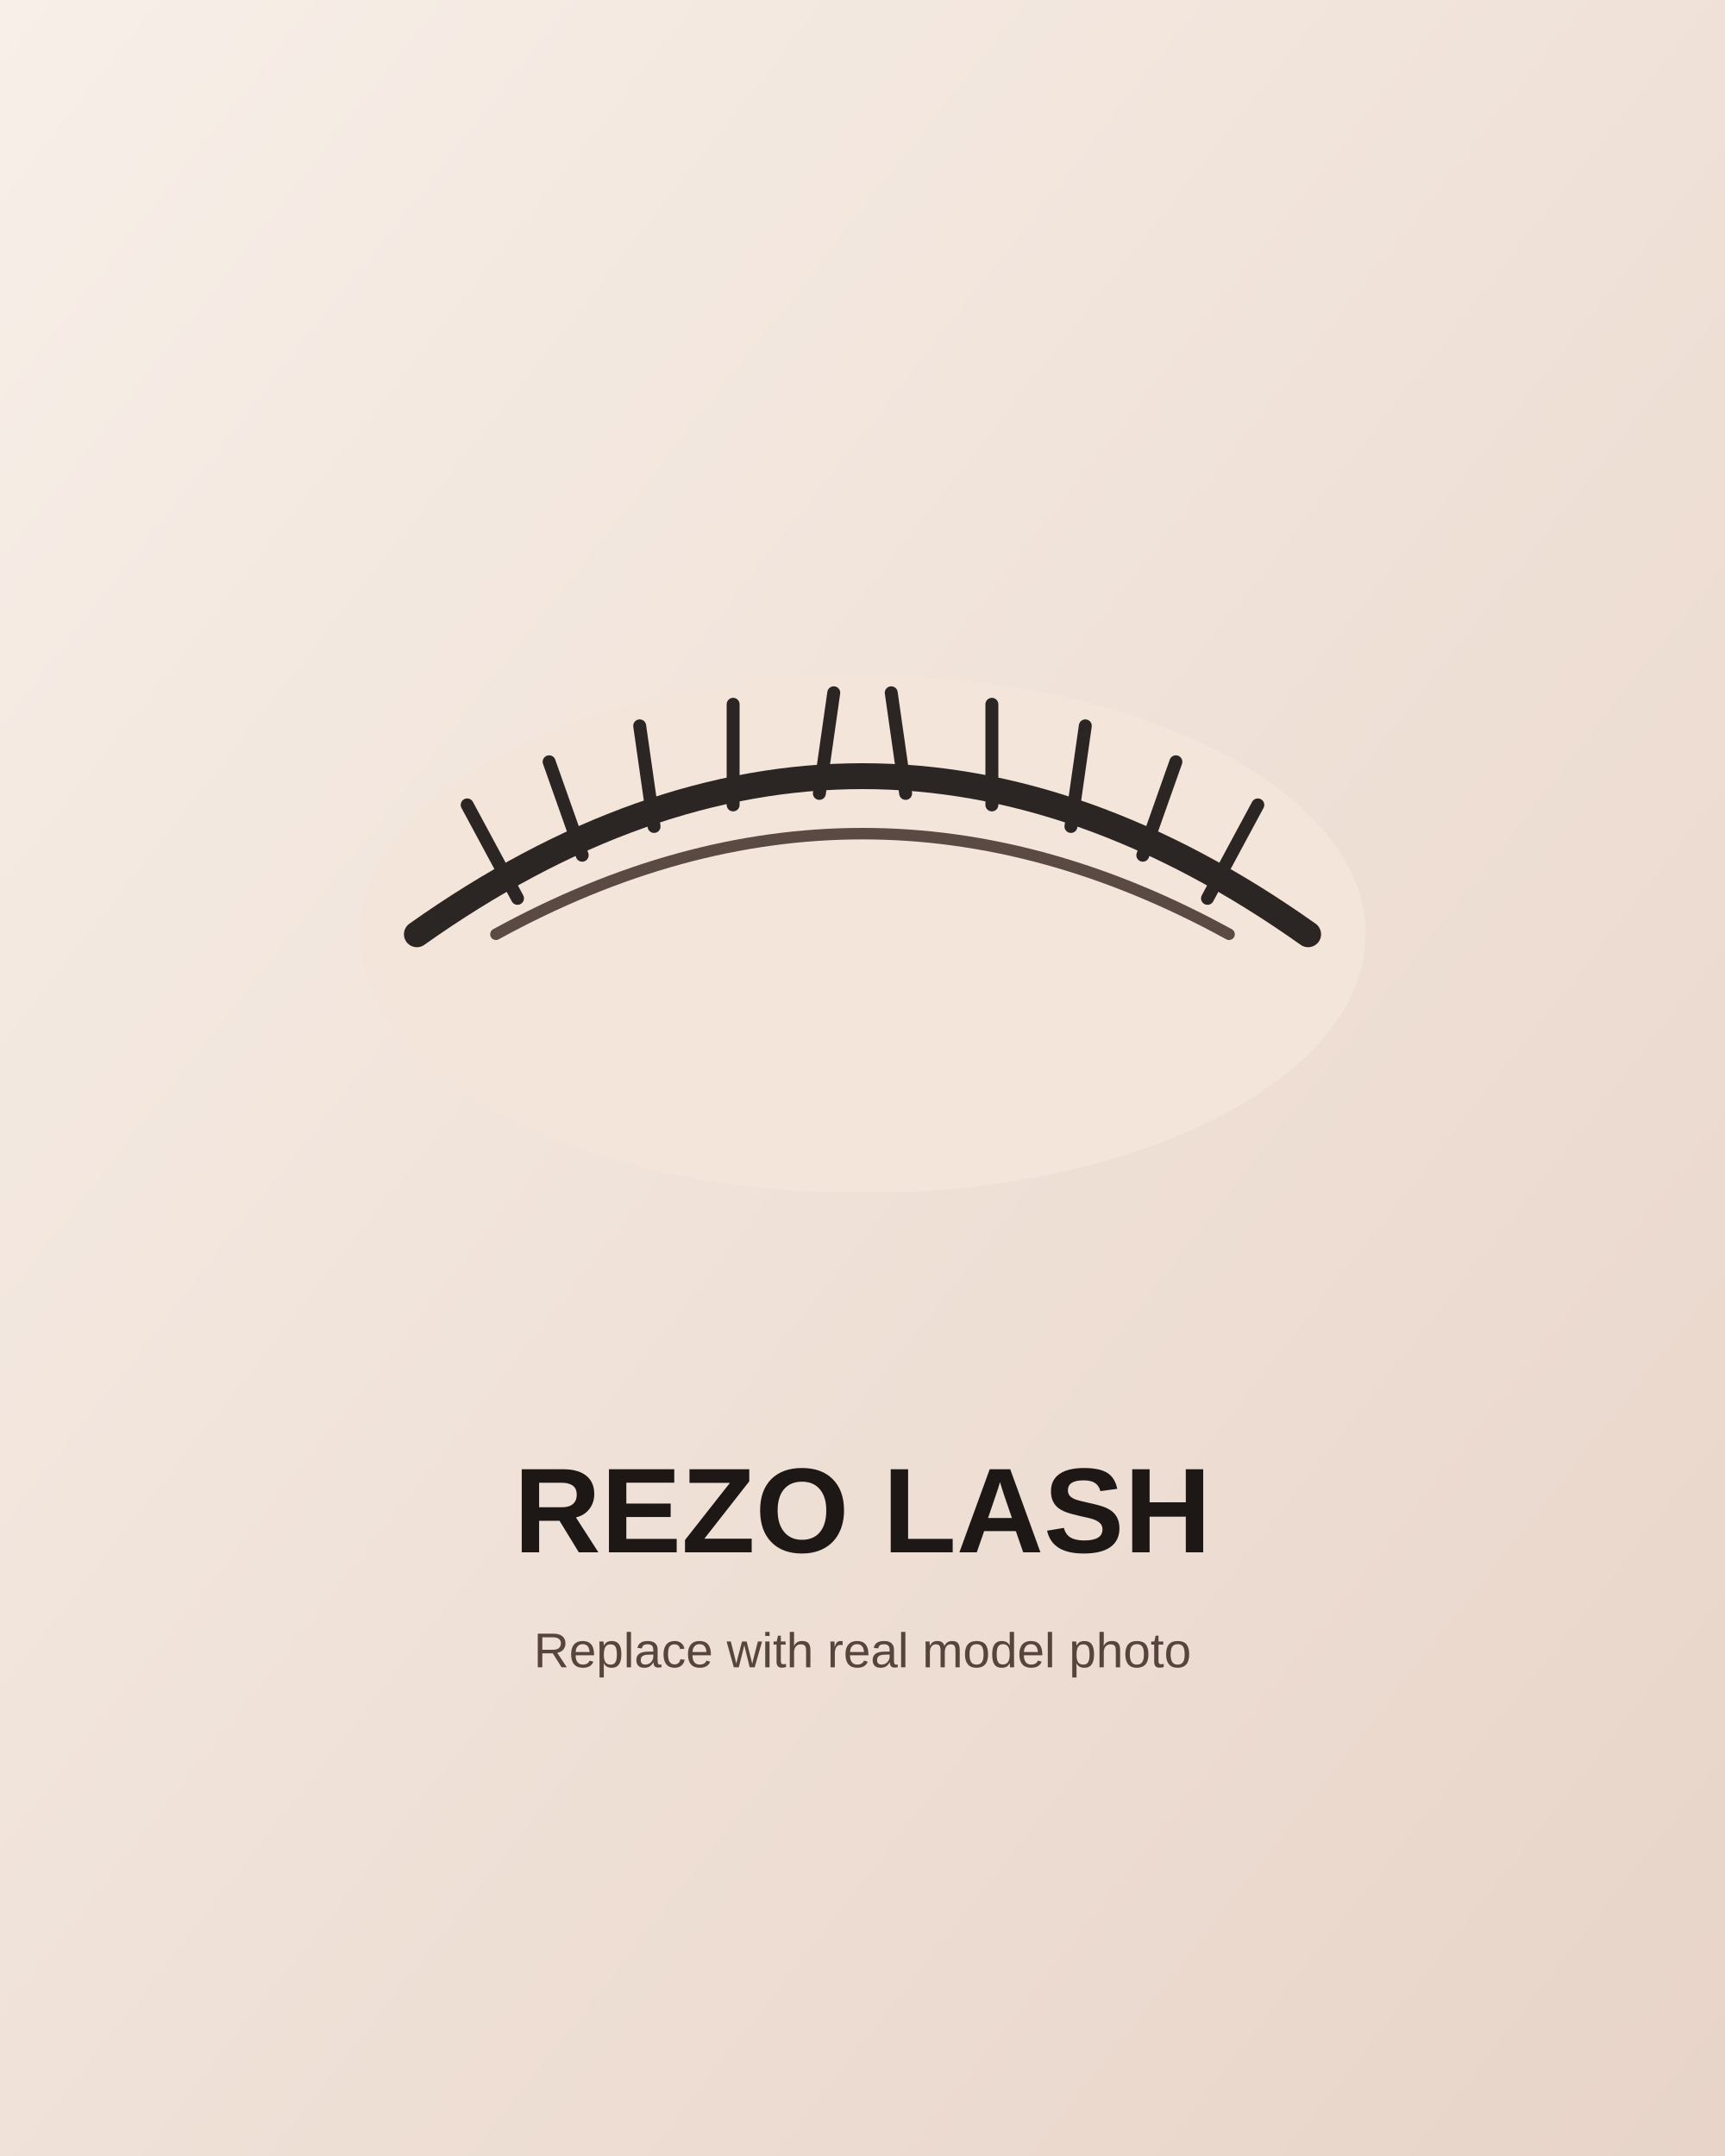
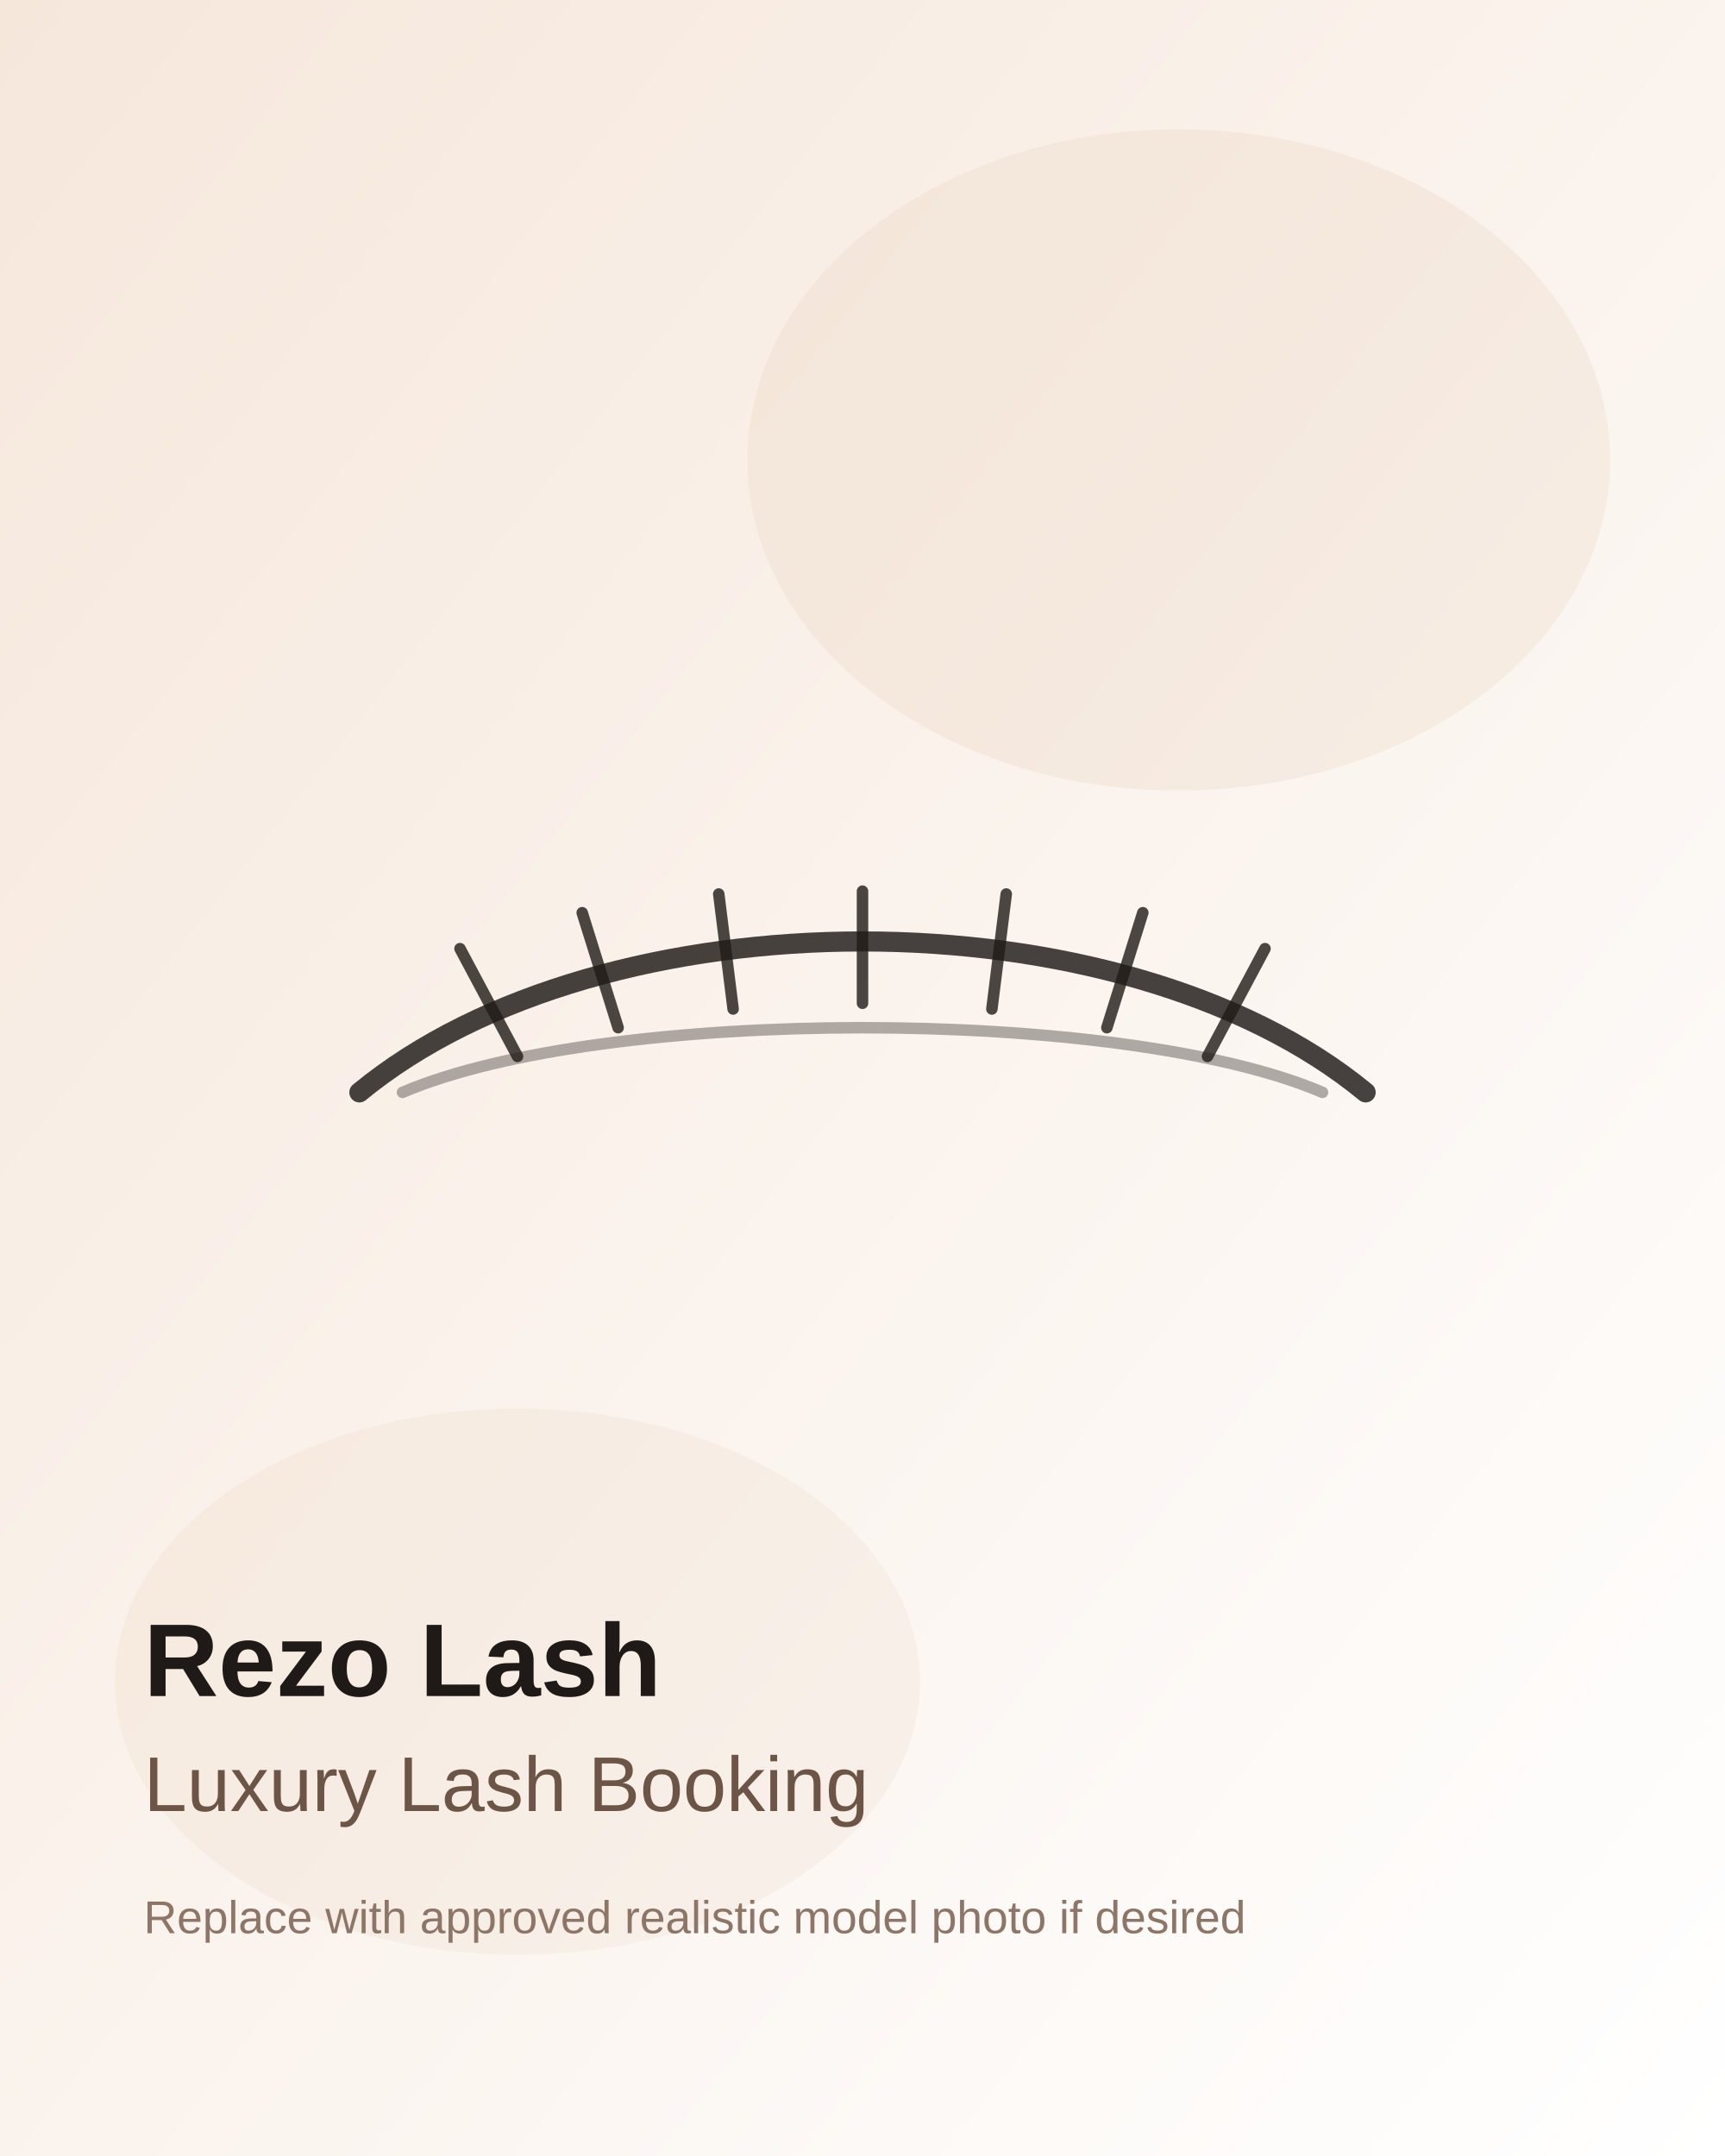
<svg xmlns="http://www.w3.org/2000/svg" width="1200" height="1500" viewBox="0 0 1200 1500">
  <defs>
-     <linearGradient id="bg" x1="0" y1="0" x2="1" y2="1">
-       <stop offset="0%" stop-color="#f7efe8" />
-       <stop offset="100%" stop-color="#e8d4c8" />
+     <linearGradient id="g" x1="0" y1="0" x2="1" y2="1">
+       <stop offset="0%" stop-color="#f6e7db" />
+       <stop offset="100%" stop-color="#ffffff" />
    </linearGradient>
  </defs>
-   <rect width="1200" height="1500" fill="url(#bg)" />
-   <ellipse cx="600" cy="650" rx="350" ry="180" fill="#f4e5da" />
-   <path d="M290 650 Q600 430 910 650" fill="none" stroke="#2b2523" stroke-width="18" stroke-linecap="round" />
-   <path d="M345 650 Q600 510 855 650" fill="none" stroke="#5b4943" stroke-width="8" stroke-linecap="round" />
-   <g stroke="#2b2523" stroke-width="9" stroke-linecap="round">
-     <path d="M360 625 L325 560" />
-     <path d="M405 595 L382 530" />
-     <path d="M455 575 L445 505" />
-     <path d="M510 560 L510 490" />
-     <path d="M570 552 L580 482" />
-     <path d="M630 552 L620 482" />
-     <path d="M690 560 L690 490" />
-     <path d="M745 575 L755 505" />
-     <path d="M795 595 L818 530" />
-     <path d="M840 625 L875 560" />
+   <rect width="1200" height="1500" fill="url(#g)" />
+   <ellipse cx="820" cy="320" rx="300" ry="230" fill="#d9b89c" opacity="0.16" />
+   <ellipse cx="360" cy="1170" rx="280" ry="190" fill="#d9b89c" opacity="0.12" />
+   <path d="M250 760 C420 620, 780 620, 950 760" stroke="#1f1a17" stroke-width="14" fill="none" opacity="0.82" stroke-linecap="round" />
+   <path d="M280 760 C420 700, 780 700, 920 760" stroke="#1f1a17" stroke-width="8" fill="none" opacity="0.35" stroke-linecap="round" />
+   <g stroke="#1f1a17" stroke-width="8" stroke-linecap="round" opacity="0.8">
+     <path d="M360 735 L320 660" />
+     <path d="M430 715 L405 635" />
+     <path d="M510 702 L500 622" />
+     <path d="M600 698 L600 620" />
+     <path d="M690 702 L700 622" />
+     <path d="M770 715 L795 635" />
+     <path d="M840 735 L880 660" />
  </g>
-   <text x="600" y="1080" text-anchor="middle" font-size="84" font-family="Arial, Helvetica, sans-serif" font-weight="700" fill="#1d1715">REZO LASH</text>
-   <text x="600" y="1160" text-anchor="middle" font-size="34" font-family="Arial, Helvetica, sans-serif" fill="#57443d">Replace with real model photo</text>
+   <text x="100" y="1180" fill="#1f1a17" font-family="Arial, Helvetica, sans-serif" font-size="72" font-weight="700">Rezo Lash</text>
+   <text x="100" y="1260" fill="#6c5547" font-family="Arial, Helvetica, sans-serif" font-size="54">Luxury Lash Booking</text>
+   <text x="100" y="1345" fill="#8d7668" font-family="Arial, Helvetica, sans-serif" font-size="32">Replace with approved realistic model photo if desired</text>
</svg>
